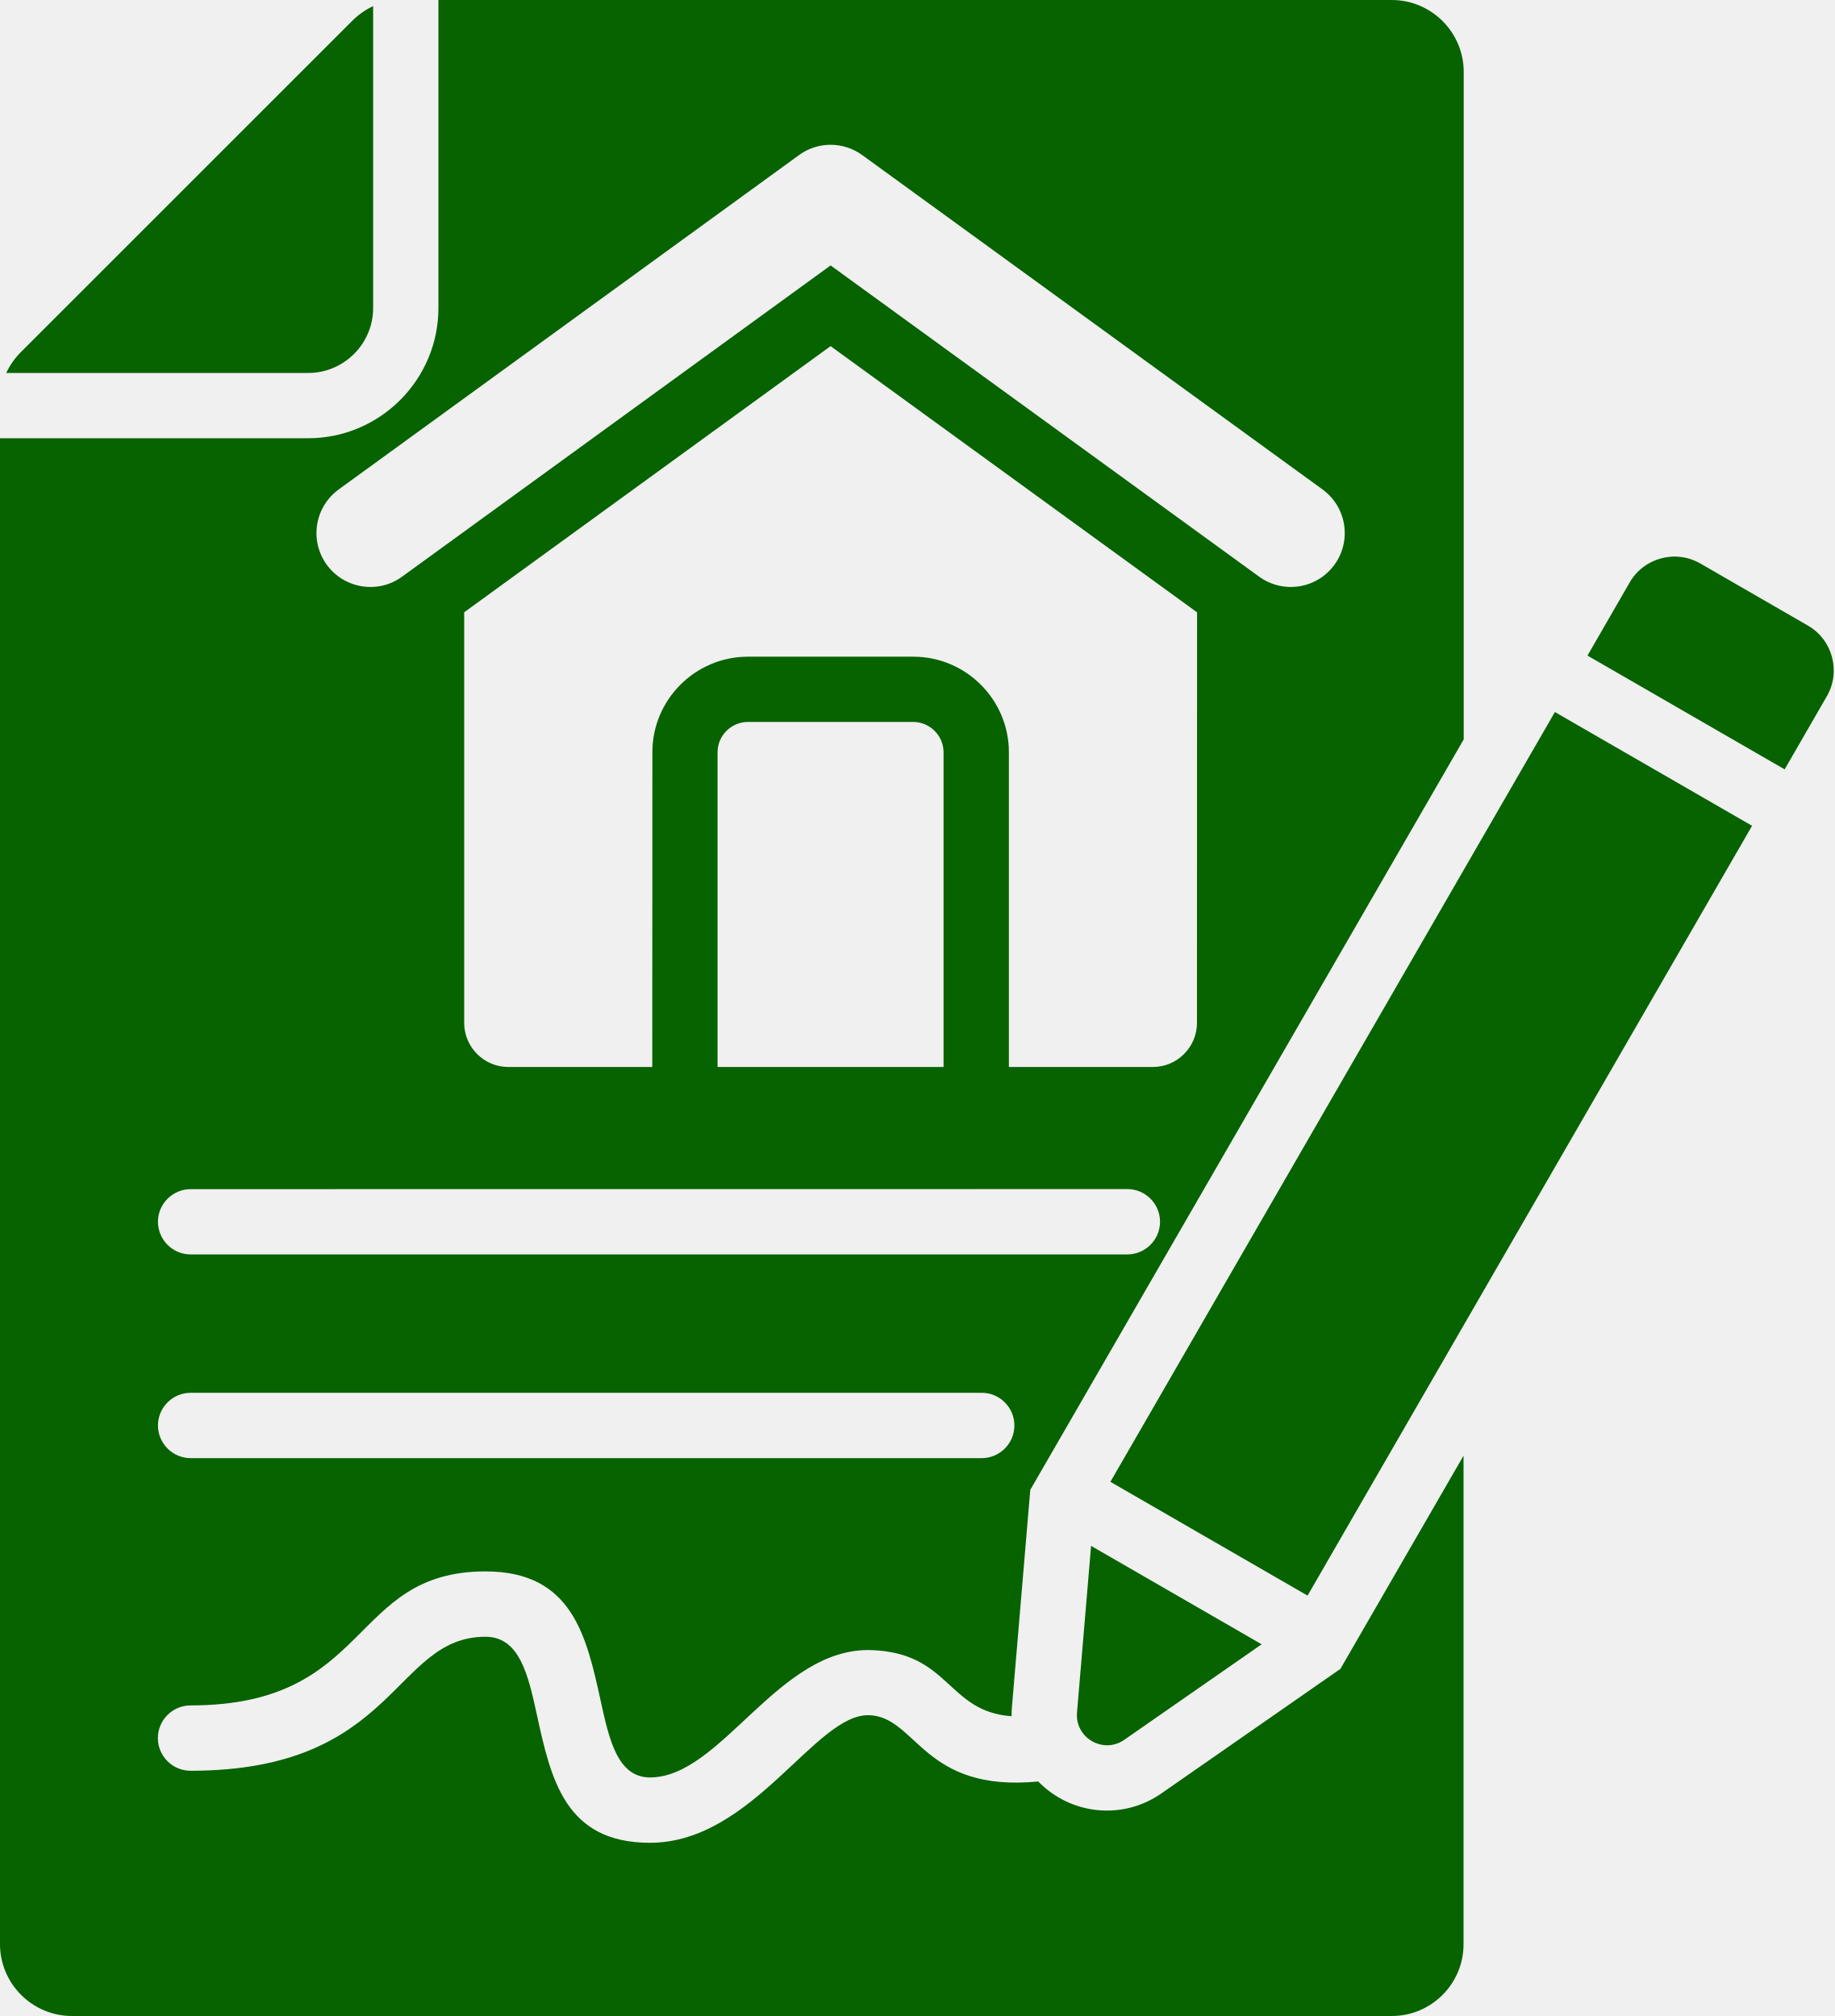
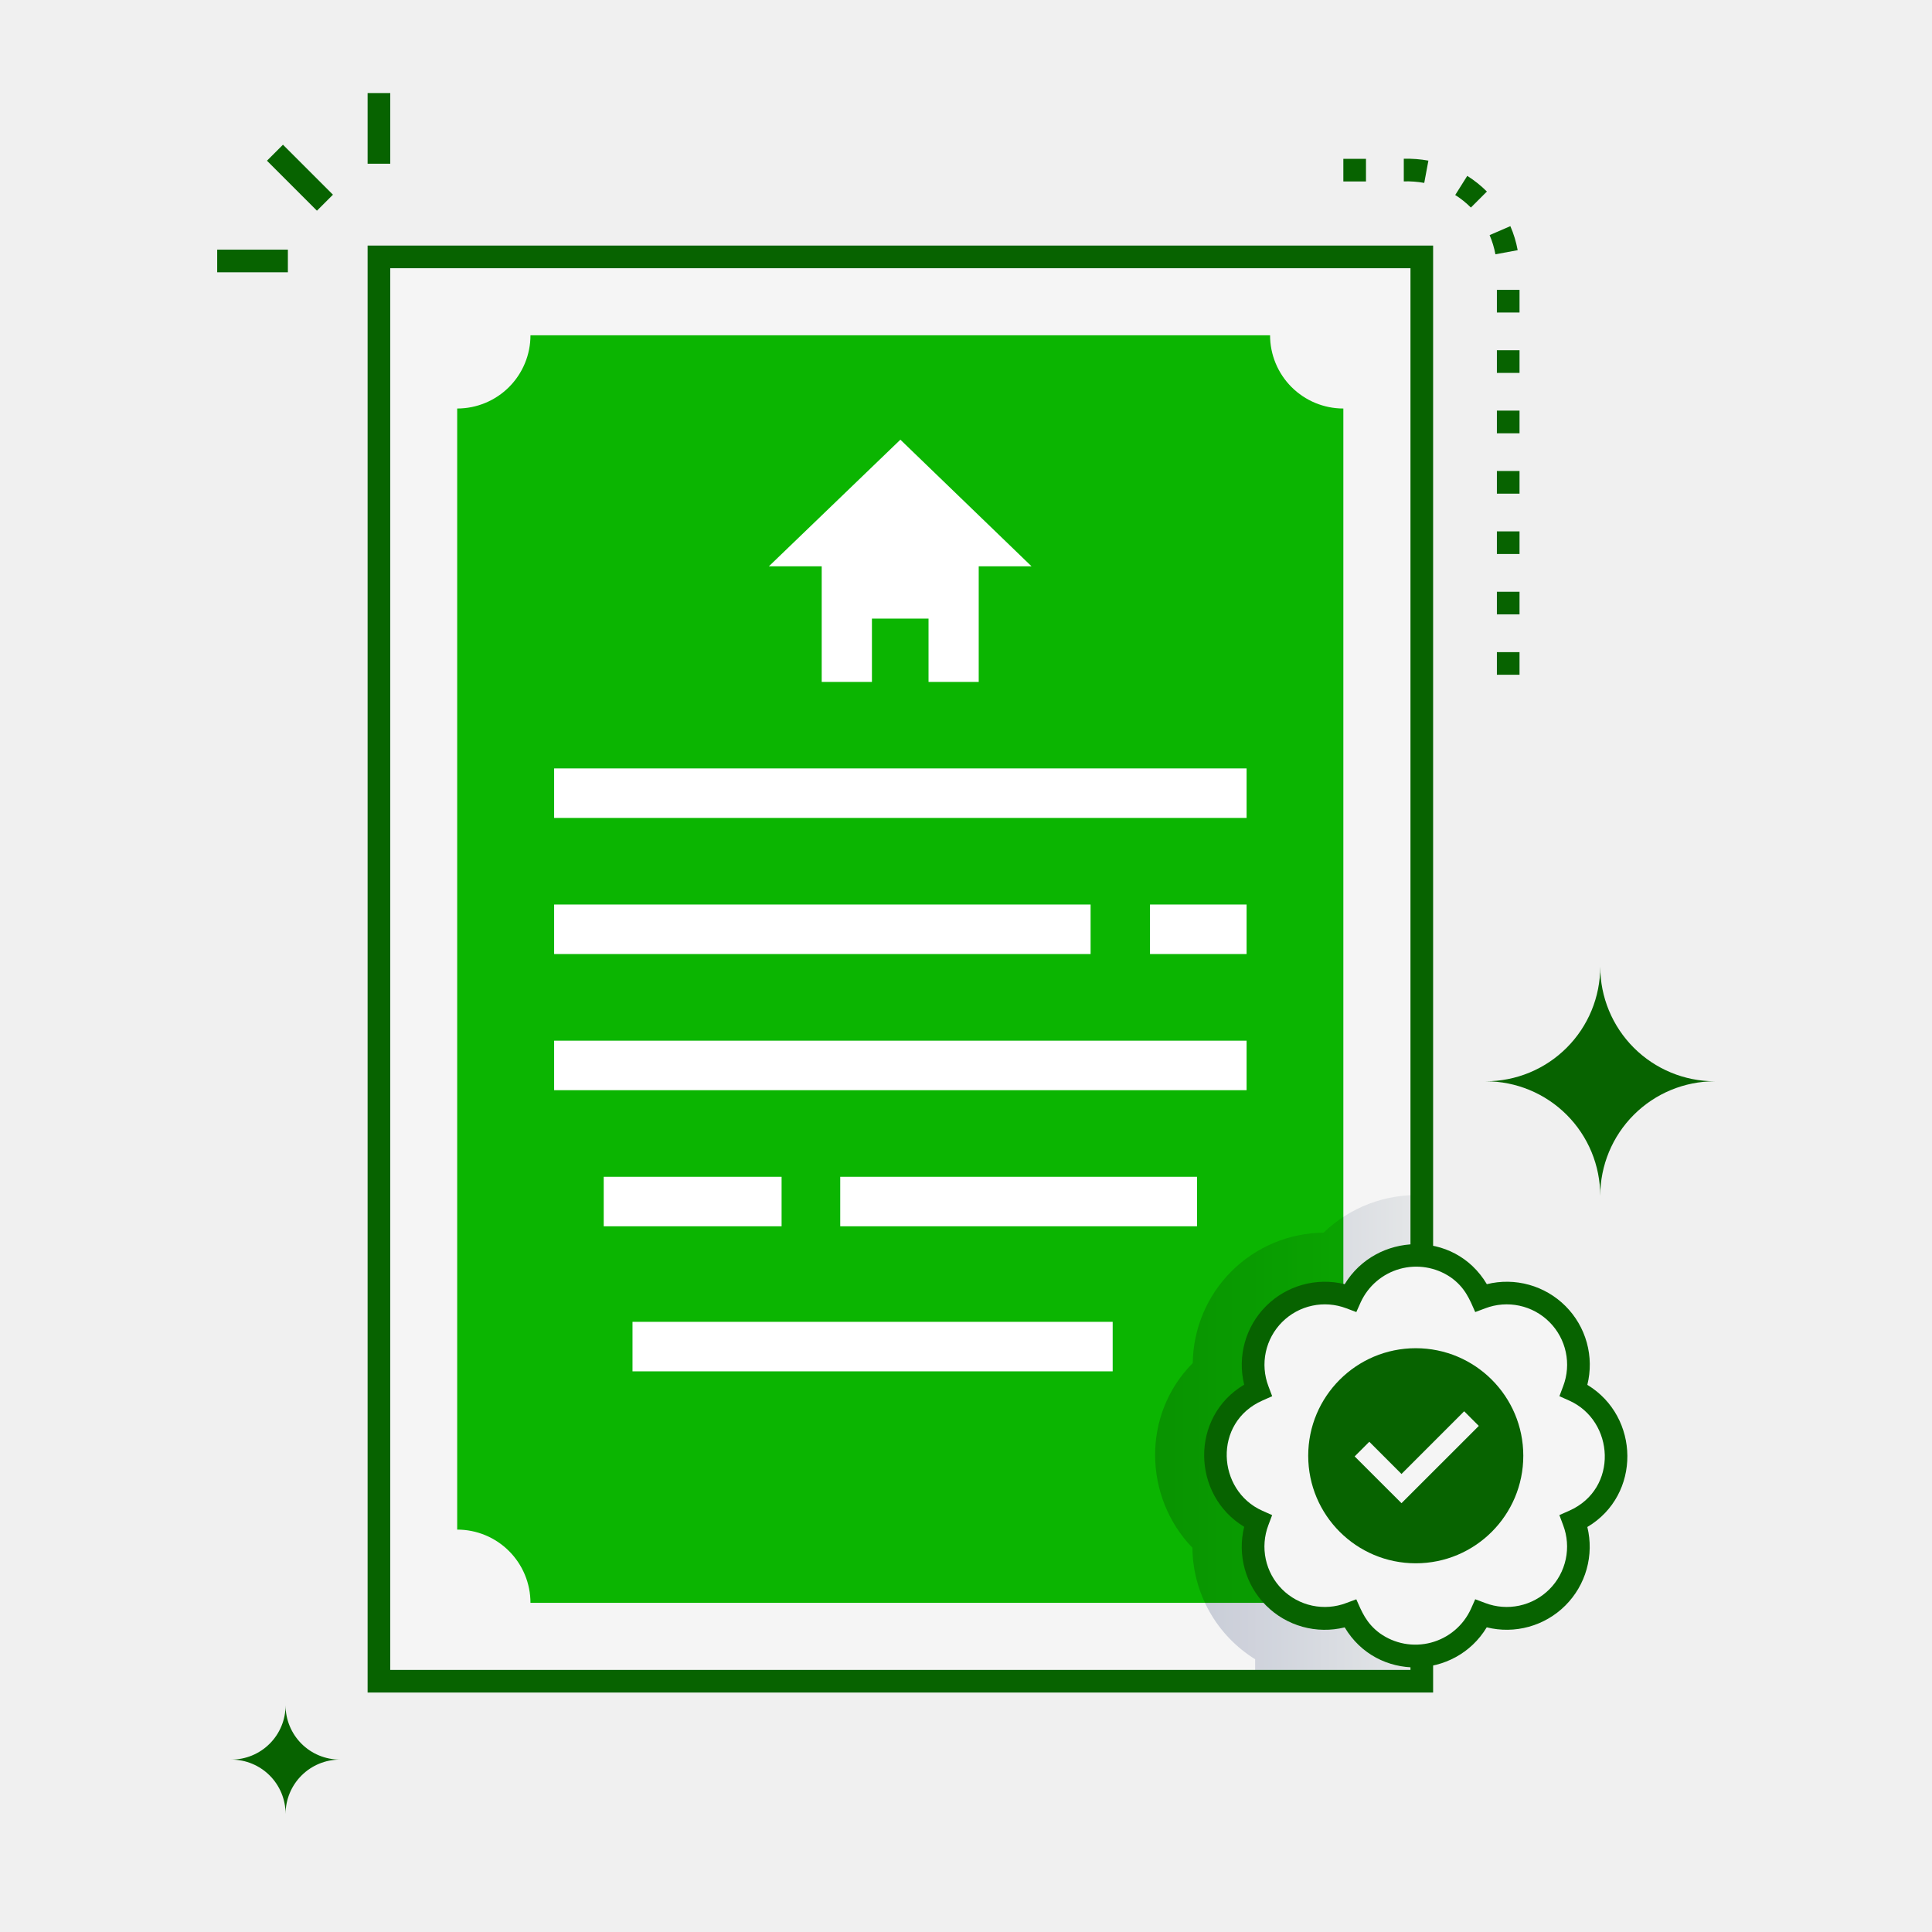
- <svg xmlns="http://www.w3.org/2000/svg" width="91" height="100" viewBox="0 0 91 100" fill="none">
-   <path fill-rule="evenodd" clip-rule="evenodd" d="M69.02 100H3.568C1.603 100 0 98.397 0 96.432V21.738H15.281C18.841 21.738 21.742 18.837 21.742 15.277V0H69.02C70.985 0 72.588 1.603 72.588 3.568V36.675L51.093 73.902L50.183 84.675C50.17 84.828 50.166 84.981 50.166 85.13C46.972 84.905 47.121 81.991 43.229 81.851C38.593 81.685 35.786 88.167 32.234 88.167C30.622 88.167 30.206 86.274 29.789 84.373C29.087 81.17 28.385 77.947 24.081 77.947C17.289 77.947 18.48 84.594 9.45 84.594C8.556 84.594 7.829 85.322 7.829 86.215C7.829 87.108 8.556 87.835 9.45 87.835C19.691 87.835 19.483 81.188 24.081 81.188C25.778 81.188 26.203 83.127 26.624 85.058C27.322 88.239 28.015 91.408 32.23 91.408C37.346 91.408 40.434 84.981 43.109 85.079C45.474 85.164 45.764 88.924 51.488 88.367C53.1 90.025 55.678 90.298 57.596 88.958L66.472 82.782L72.579 72.205V96.426C72.588 98.396 70.985 100 69.02 100ZM55.066 73.503L64.844 79.147L86.887 40.962L77.109 35.319L55.066 73.503ZM78.725 32.519L80.818 28.891C81.524 27.666 83.097 27.245 84.322 27.951L89.656 31.031C90.881 31.737 91.302 33.31 90.596 34.535L88.503 38.163L78.725 32.519ZM62.567 81.562L54.108 76.68L53.41 84.948C53.304 86.207 54.716 87.023 55.754 86.3L62.567 81.562ZM17.458 1.042L1.046 17.454C0.727 17.773 0.484 18.122 0.31 18.501H15.281C17.054 18.501 18.505 17.055 18.505 15.277V0.306C18.122 0.48 17.773 0.727 17.458 1.042ZM9.454 62.223H55.907C56.8 62.223 57.527 61.496 57.527 60.602C57.527 59.709 56.8 58.982 55.907 58.982L9.454 58.986C8.561 58.986 7.833 59.714 7.833 60.607C7.838 61.5 8.561 62.223 9.454 62.223ZM9.454 72.328H48.684C49.578 72.328 50.305 71.601 50.305 70.708C50.305 69.815 49.578 69.087 48.684 69.087H9.454C8.561 69.087 7.833 69.815 7.833 70.708C7.838 71.601 8.561 72.328 9.454 72.328ZM39.596 7.714L16.799 24.276C15.604 25.144 15.336 26.815 16.203 28.01C17.071 29.206 18.747 29.474 19.938 28.606L41.191 13.166L62.445 28.606C63.64 29.473 65.315 29.206 66.179 28.01C67.046 26.815 66.778 25.144 65.583 24.276L42.761 7.694C41.808 7 40.515 7.017 39.596 7.714ZM59.36 30.371L41.19 17.169L23.02 30.371V50.739C23.02 51.943 24.003 52.926 25.206 52.926H32.347L32.352 37.312C32.352 34.701 34.482 32.574 37.09 32.574H45.294C47.905 32.574 50.032 34.705 50.032 37.312V52.926H57.173C58.377 52.926 59.359 51.943 59.359 50.739L59.364 30.371H59.36ZM46.792 52.926V37.312C46.792 36.492 46.112 35.811 45.291 35.811H37.086C36.266 35.811 35.585 36.487 35.585 37.312V52.926H46.792Z" fill="#076300" />
+ <svg xmlns="http://www.w3.org/2000/svg" width="512" height="512" viewBox="0 0 512 512" fill="none">
+   <path d="M376.79 68.08H100.42V445.54H376.79V68.08Z" fill="#F5F5F5" />
+   <path d="M376.79 68.08H100.42V445.54H376.79V68.08Z" fill="#F5F5F5" />
+   <path d="M356 108.26V405.36C350.851 405.36 345.913 407.405 342.271 411.045C338.63 414.684 336.583 419.621 336.58 424.77H140.58C140.58 422.22 140.078 419.695 139.102 417.34C138.125 414.984 136.695 412.844 134.891 411.042C133.088 409.239 130.947 407.81 128.591 406.835C126.235 405.86 123.71 405.359 121.16 405.36V108.26C123.71 108.261 126.235 107.76 128.591 106.785C130.947 105.811 133.088 104.381 134.891 102.579C136.695 100.776 138.125 98.636 139.102 96.28C140.078 93.925 140.58 91.4 140.58 88.85H336.58C336.583 93.999 338.63 98.936 342.271 102.576C345.913 106.215 350.851 108.26 356 108.26Z" fill="#0BB501" />
+   <path d="M238.61 116.52L203.76 150.08H217.76V180.72H231.07V163.94H246.07V180.72H259.37V150.08H273.37L238.61 116.52Z" fill="white" />
+   <path d="M330.36 203.64H146.85V216.76H330.36V203.64Z" fill="white" />
+   <path d="M289.02 239.71H146.85V252.83H289.02V239.71Z" fill="white" />
+   <path d="M330.36 239.71H304.76V252.83H330.36V239.71Z" fill="white" />
+   <path d="M330.36 275.79H146.85V288.91H330.36V275.79Z" fill="white" />
+   <path d="M207.13 311.86H159.99V324.98H207.13V311.86Z" fill="white" />
+   <path d="M317.22 311.86H222.67V324.98H317.22V311.86Z" fill="white" />
+   <path d="M294.87 350.3H167.62V363.42H294.87V350.3Z" fill="white" />
+   <path style="mix-blend-mode:multiply" d="M376.79 316.74V445.54H332.63V439.72C327.592 436.595 323.426 432.248 320.519 427.081C317.611 421.915 316.057 416.098 316 410.17C303.11 396.82 302.51 374.9 316.09 361.23C316.205 352.079 319.899 343.337 326.381 336.877C332.864 330.417 341.619 326.753 350.77 326.67C354.21 323.341 358.29 320.745 362.762 319.038C367.235 317.331 372.007 316.549 376.79 316.74Z" fill="url(#paint0_linear_18_127)" />
+   <path d="M379.79 448.54H97.42V65.08H379.79V448.54ZM103.42 442.54H373.79V71.08H103.42V442.54Z" fill="#076300" />
+   <path d="M392.53 343.94C395.955 342.635 399.684 342.348 403.268 343.115C406.853 343.881 410.139 345.668 412.73 348.26C415.322 350.851 417.109 354.137 417.875 357.721C418.642 361.306 418.355 365.035 417.05 368.46C431.57 374.94 432.43 396.31 417.05 403.13C418.355 406.555 418.642 410.284 417.875 413.868C417.109 417.453 415.322 420.738 412.73 423.33C410.139 425.922 406.853 427.709 403.268 428.475C399.684 429.242 395.955 428.955 392.53 427.65C386 442.29 364.68 442.95 357.85 427.65C342.51 433.57 327.42 418.48 333.34 403.13C318.81 396.65 317.95 375.28 333.34 368.46C332.036 365.036 331.75 361.308 332.517 357.725C333.283 354.143 335.069 350.858 337.659 348.267C340.249 345.676 343.533 343.889 347.115 343.121C350.698 342.353 354.426 342.638 357.85 343.94C364.33 329.42 385.71 328.56 392.53 343.94Z" fill="#F5F5F5" />
+   <path d="M356.36 431.27C352.68 432.181 348.827 432.126 345.174 431.109C341.522 430.092 338.194 428.149 335.514 425.468C332.834 422.787 330.892 419.458 329.877 415.806C328.862 412.153 328.808 408.3 329.72 404.62C315.84 396.22 315.32 375.5 329.72 366.95C328.812 363.272 328.869 359.421 329.886 355.771C330.903 352.121 332.846 348.796 335.525 346.117C338.205 343.439 341.531 341.498 345.181 340.482C348.831 339.466 352.682 339.41 356.36 340.32C364.65 326.64 385.36 325.72 394.03 340.32C397.713 339.409 401.568 339.465 405.222 340.484C408.876 341.503 412.205 343.449 414.885 346.134C417.565 348.819 419.505 352.151 420.517 355.808C421.529 359.464 421.578 363.319 420.66 367C434.61 375.44 435 396.16 420.66 404.67C421.561 408.348 421.498 412.196 420.476 415.842C419.455 419.488 417.509 422.809 414.828 425.483C412.147 428.157 408.821 430.093 405.172 431.106C401.524 432.118 397.675 432.171 394 431.26C385.61 445.17 364.93 445.68 356.36 431.27ZM359.43 423.83C360.84 426.98 362.01 430.14 365.67 432.83C367.61 434.218 369.832 435.159 372.178 435.588C374.524 436.016 376.936 435.921 379.24 435.308C381.545 434.696 383.686 433.581 385.51 432.045C387.334 430.508 388.795 428.587 389.79 426.42L390.95 423.82L393.61 424.82C396.493 425.915 399.631 426.154 402.646 425.508C405.662 424.862 408.426 423.358 410.607 421.177C412.788 418.996 414.292 416.232 414.938 413.216C415.584 410.201 415.346 407.063 414.25 404.18L413.25 401.51L415.86 400.36C428.99 394.54 427.86 376.54 415.86 371.17L413.26 370.01L414.26 367.35C415.356 364.467 415.594 361.329 414.948 358.314C414.302 355.298 412.798 352.534 410.617 350.353C408.436 348.172 405.672 346.668 402.656 346.022C399.641 345.375 396.503 345.614 393.62 346.71L390.95 347.71C389.49 344.41 388.29 341.18 384.39 338.46C382.444 337.142 380.233 336.264 377.913 335.886C375.593 335.509 373.218 335.641 370.954 336.274C368.691 336.907 366.592 338.025 364.803 339.551C363.015 341.077 361.581 342.974 360.6 345.11L359.44 347.71L356.78 346.71C353.897 345.614 350.759 345.375 347.744 346.022C344.728 346.668 341.964 348.172 339.783 350.353C337.602 352.534 336.098 355.298 335.452 358.314C334.806 361.329 335.045 364.467 336.14 367.35L337.14 370.01L334.53 371.17C321.42 376.99 322.48 394.98 334.53 400.36L337.13 401.52L336.13 404.18C335.035 407.063 334.796 410.201 335.442 413.216C336.088 416.232 337.592 418.996 339.773 421.177C341.954 423.358 344.718 424.862 347.734 425.508C350.749 426.154 353.887 425.915 356.77 424.82L359.43 423.83Z" fill="#076300" />
+   <path d="M375.19 414.29C390.93 414.29 403.69 401.53 403.69 385.79C403.69 370.05 390.93 357.29 375.19 357.29C359.45 357.29 346.69 370.05 346.69 385.79C346.69 401.53 359.45 414.29 375.19 414.29Z" fill="#076300" />
+   <path d="M393.73 286.55C397.716 286.55 401.664 287.335 405.347 288.861C409.03 290.387 412.376 292.623 415.194 295.443C418.013 298.262 420.248 301.609 421.773 305.292C423.297 308.976 424.081 312.923 424.08 316.91C424.08 308.858 427.279 301.136 432.972 295.442C438.666 289.749 446.388 286.55 454.44 286.55C446.388 286.55 438.666 283.351 432.972 277.658C427.279 271.964 424.08 264.242 424.08 256.19C424.081 260.176 423.297 264.124 421.773 267.807C420.248 271.491 418.013 274.838 415.194 277.657C412.376 280.476 409.03 282.713 405.347 284.239C401.664 285.765 397.716 286.55 393.73 286.55Z" fill="#076300" />
+   <path d="M61.3 466.31C63.189 466.31 65.06 466.682 66.805 467.406C68.551 468.129 70.136 469.189 71.472 470.525C72.807 471.862 73.866 473.448 74.588 475.194C75.31 476.94 75.681 478.811 75.68 480.7C75.685 476.885 77.203 473.228 79.901 470.531C82.598 467.833 86.255 466.315 90.07 466.31C88.181 466.311 86.31 465.94 84.564 465.218C82.818 464.496 81.232 463.437 79.895 462.102C78.559 460.766 77.499 459.181 76.776 457.435C76.052 455.69 75.68 453.819 75.68 451.93C75.68 453.818 75.308 455.688 74.585 457.433C73.863 459.178 72.803 460.763 71.468 462.098C70.133 463.433 68.548 464.493 66.803 465.215C65.058 465.938 63.188 466.31 61.3 466.31Z" fill="#076300" />
+   <path d="M74.988 38.35L70.746 42.593L83.99 55.837L88.233 51.594L74.988 38.35Z" fill="#076300" />
+   <path d="M76.29 66.16H57.56V72.16H76.29V66.16Z" fill="#076300" />
+   <path d="M103.42 24.66H97.42V43.39H103.42V24.66Z" fill="#076300" />
+   <path d="M402.69 178.82H396.69V172.82H402.69V178.82ZM402.69 162.82H396.69V156.82H402.69V162.82ZM402.69 146.82H396.69V140.82H402.69V146.82ZM402.69 130.82H396.69V124.82H402.69V130.82ZM402.69 114.82H396.69V108.82H402.69V114.82ZM402.69 98.82H396.69V92.82H402.69V98.82ZM402.69 82.82H396.69V76.82H402.69V82.82ZM396.3 67.39C395.978 65.645 395.461 63.941 394.76 62.31L400.26 59.93C401.148 61.972 401.799 64.109 402.2 66.3L396.3 67.39ZM389.8 55C388.543 53.744 387.152 52.63 385.65 51.68L388.84 46.61C390.723 47.794 392.468 49.186 394.04 50.76L389.8 55ZM377.44 48.47C375.652 48.15 373.836 48.016 372.02 48.07V42.07C374.205 42.014 376.389 42.182 378.54 42.57L377.44 48.47ZM362 48.09H356V42.09H362V48.09Z" fill="#076300" />
+   <path d="M371.41 398.36L359 385.96L362.88 382.08L371.41 390.62L388.02 374L391.9 377.88L371.41 398.36Z" fill="#F5F5F5" />
+   <defs>
+     <linearGradient id="paint0_linear_18_127" x1="306.11" y1="381.12" x2="376.79" y2="381.12" gradientUnits="userSpaceOnUse">
+       <stop stop-color="#CACFDD" />
+       <stop offset="1" stop-color="#EEF0F1" />
+     </linearGradient>
+   </defs>
</svg>
